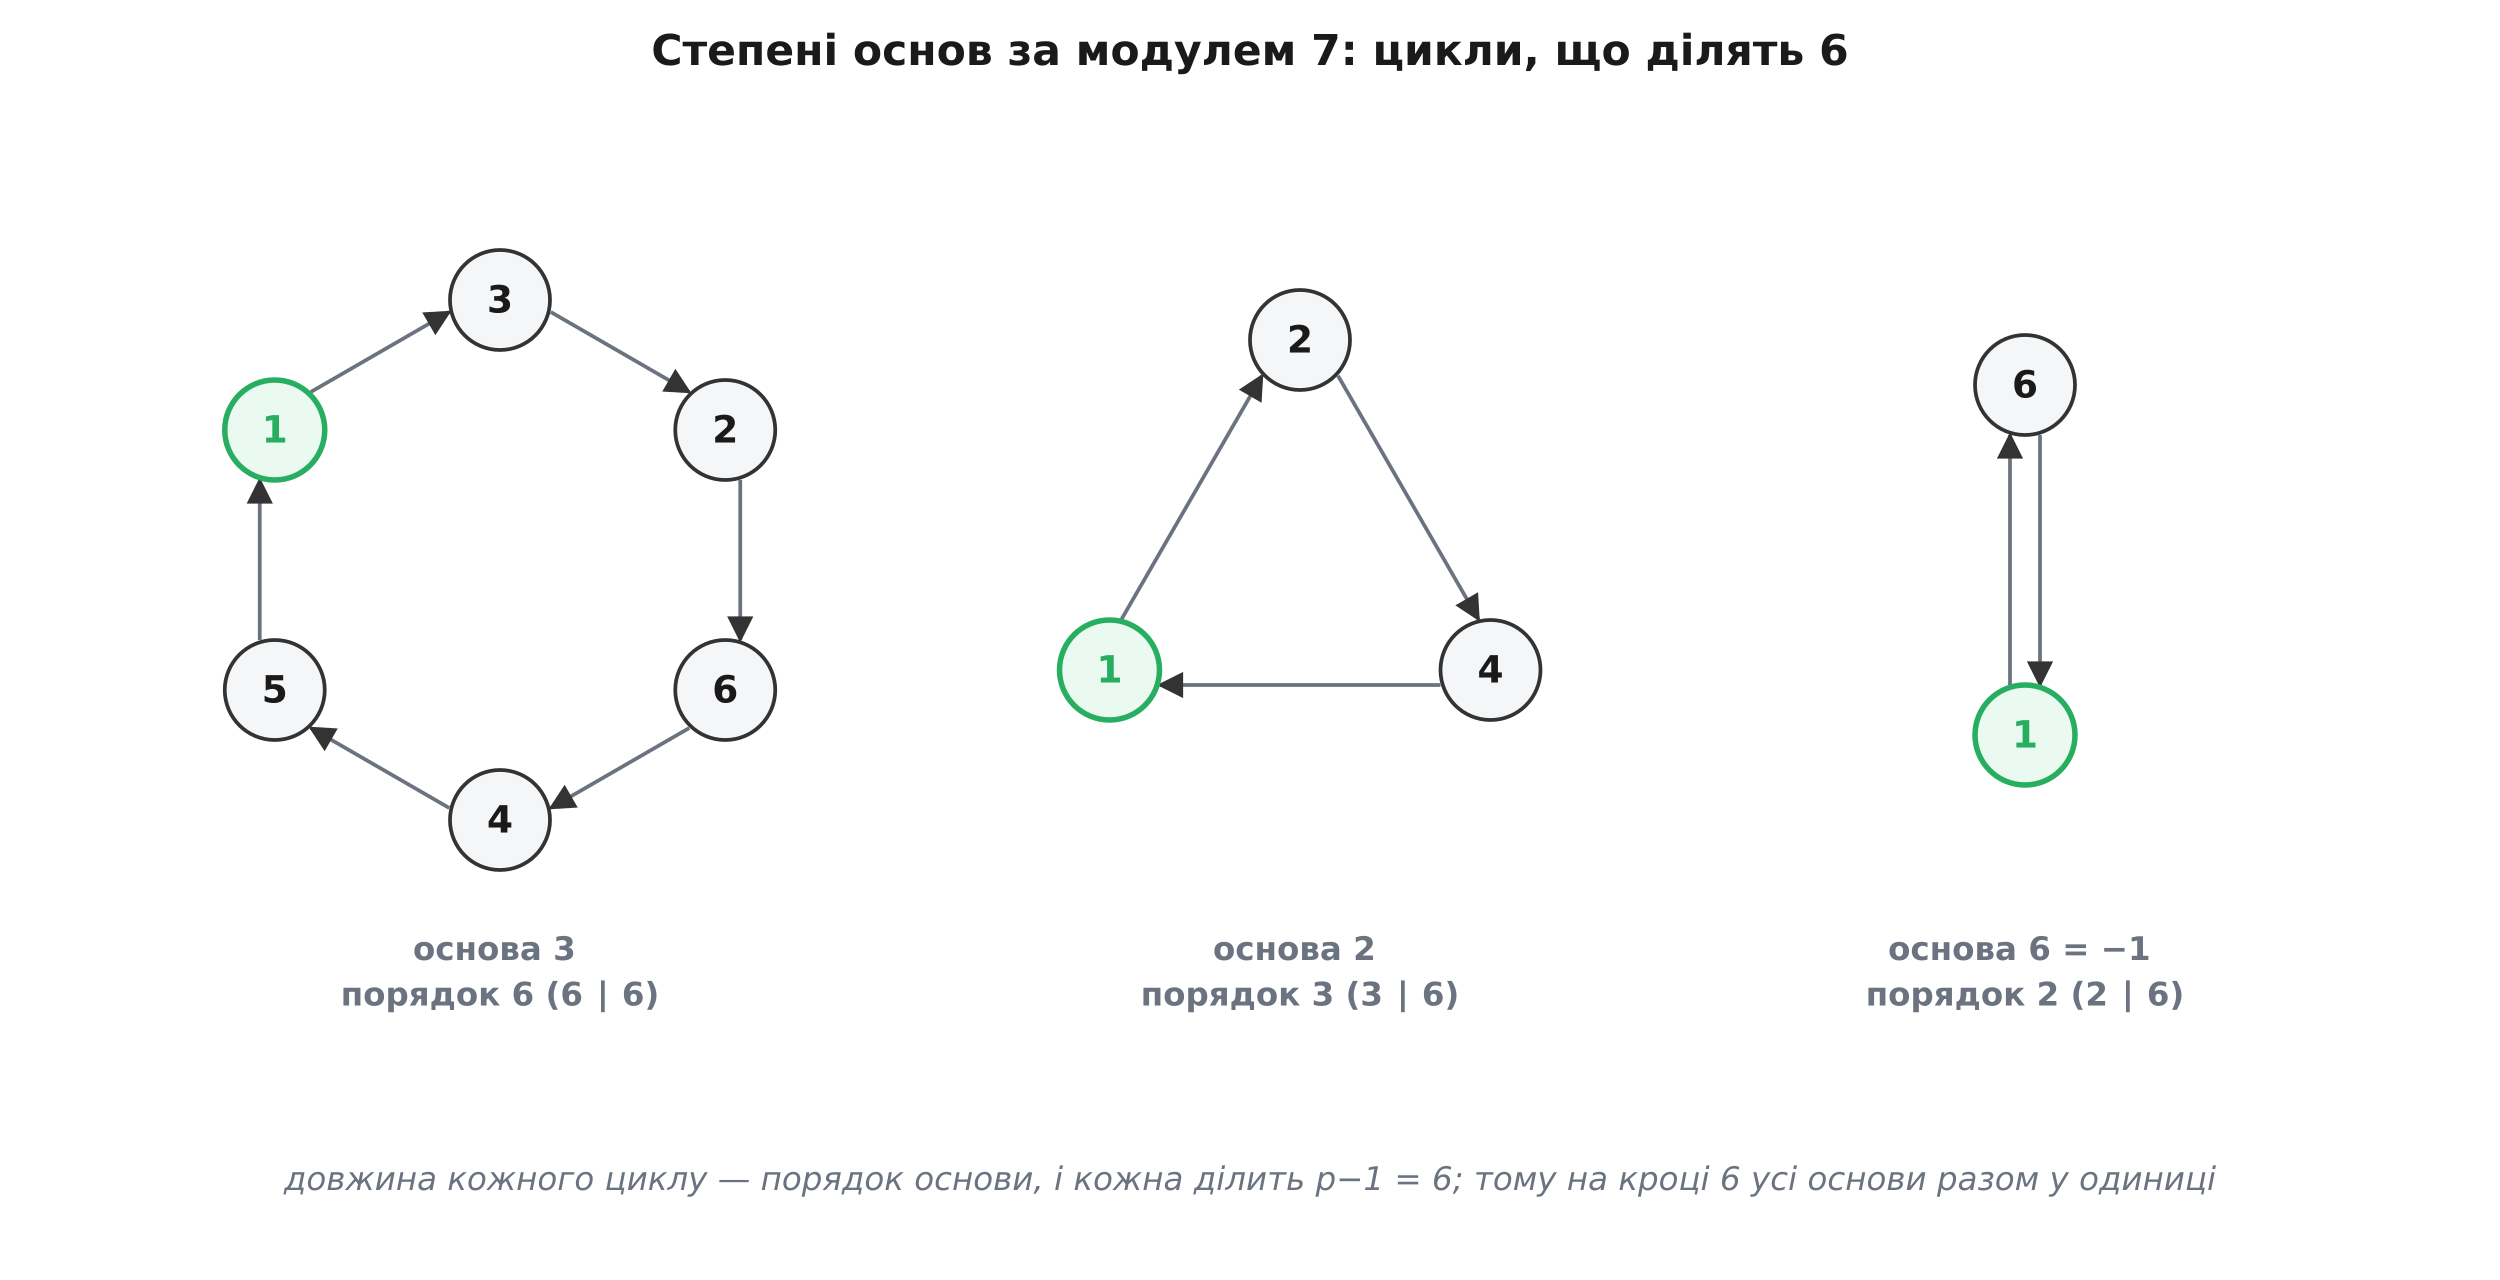
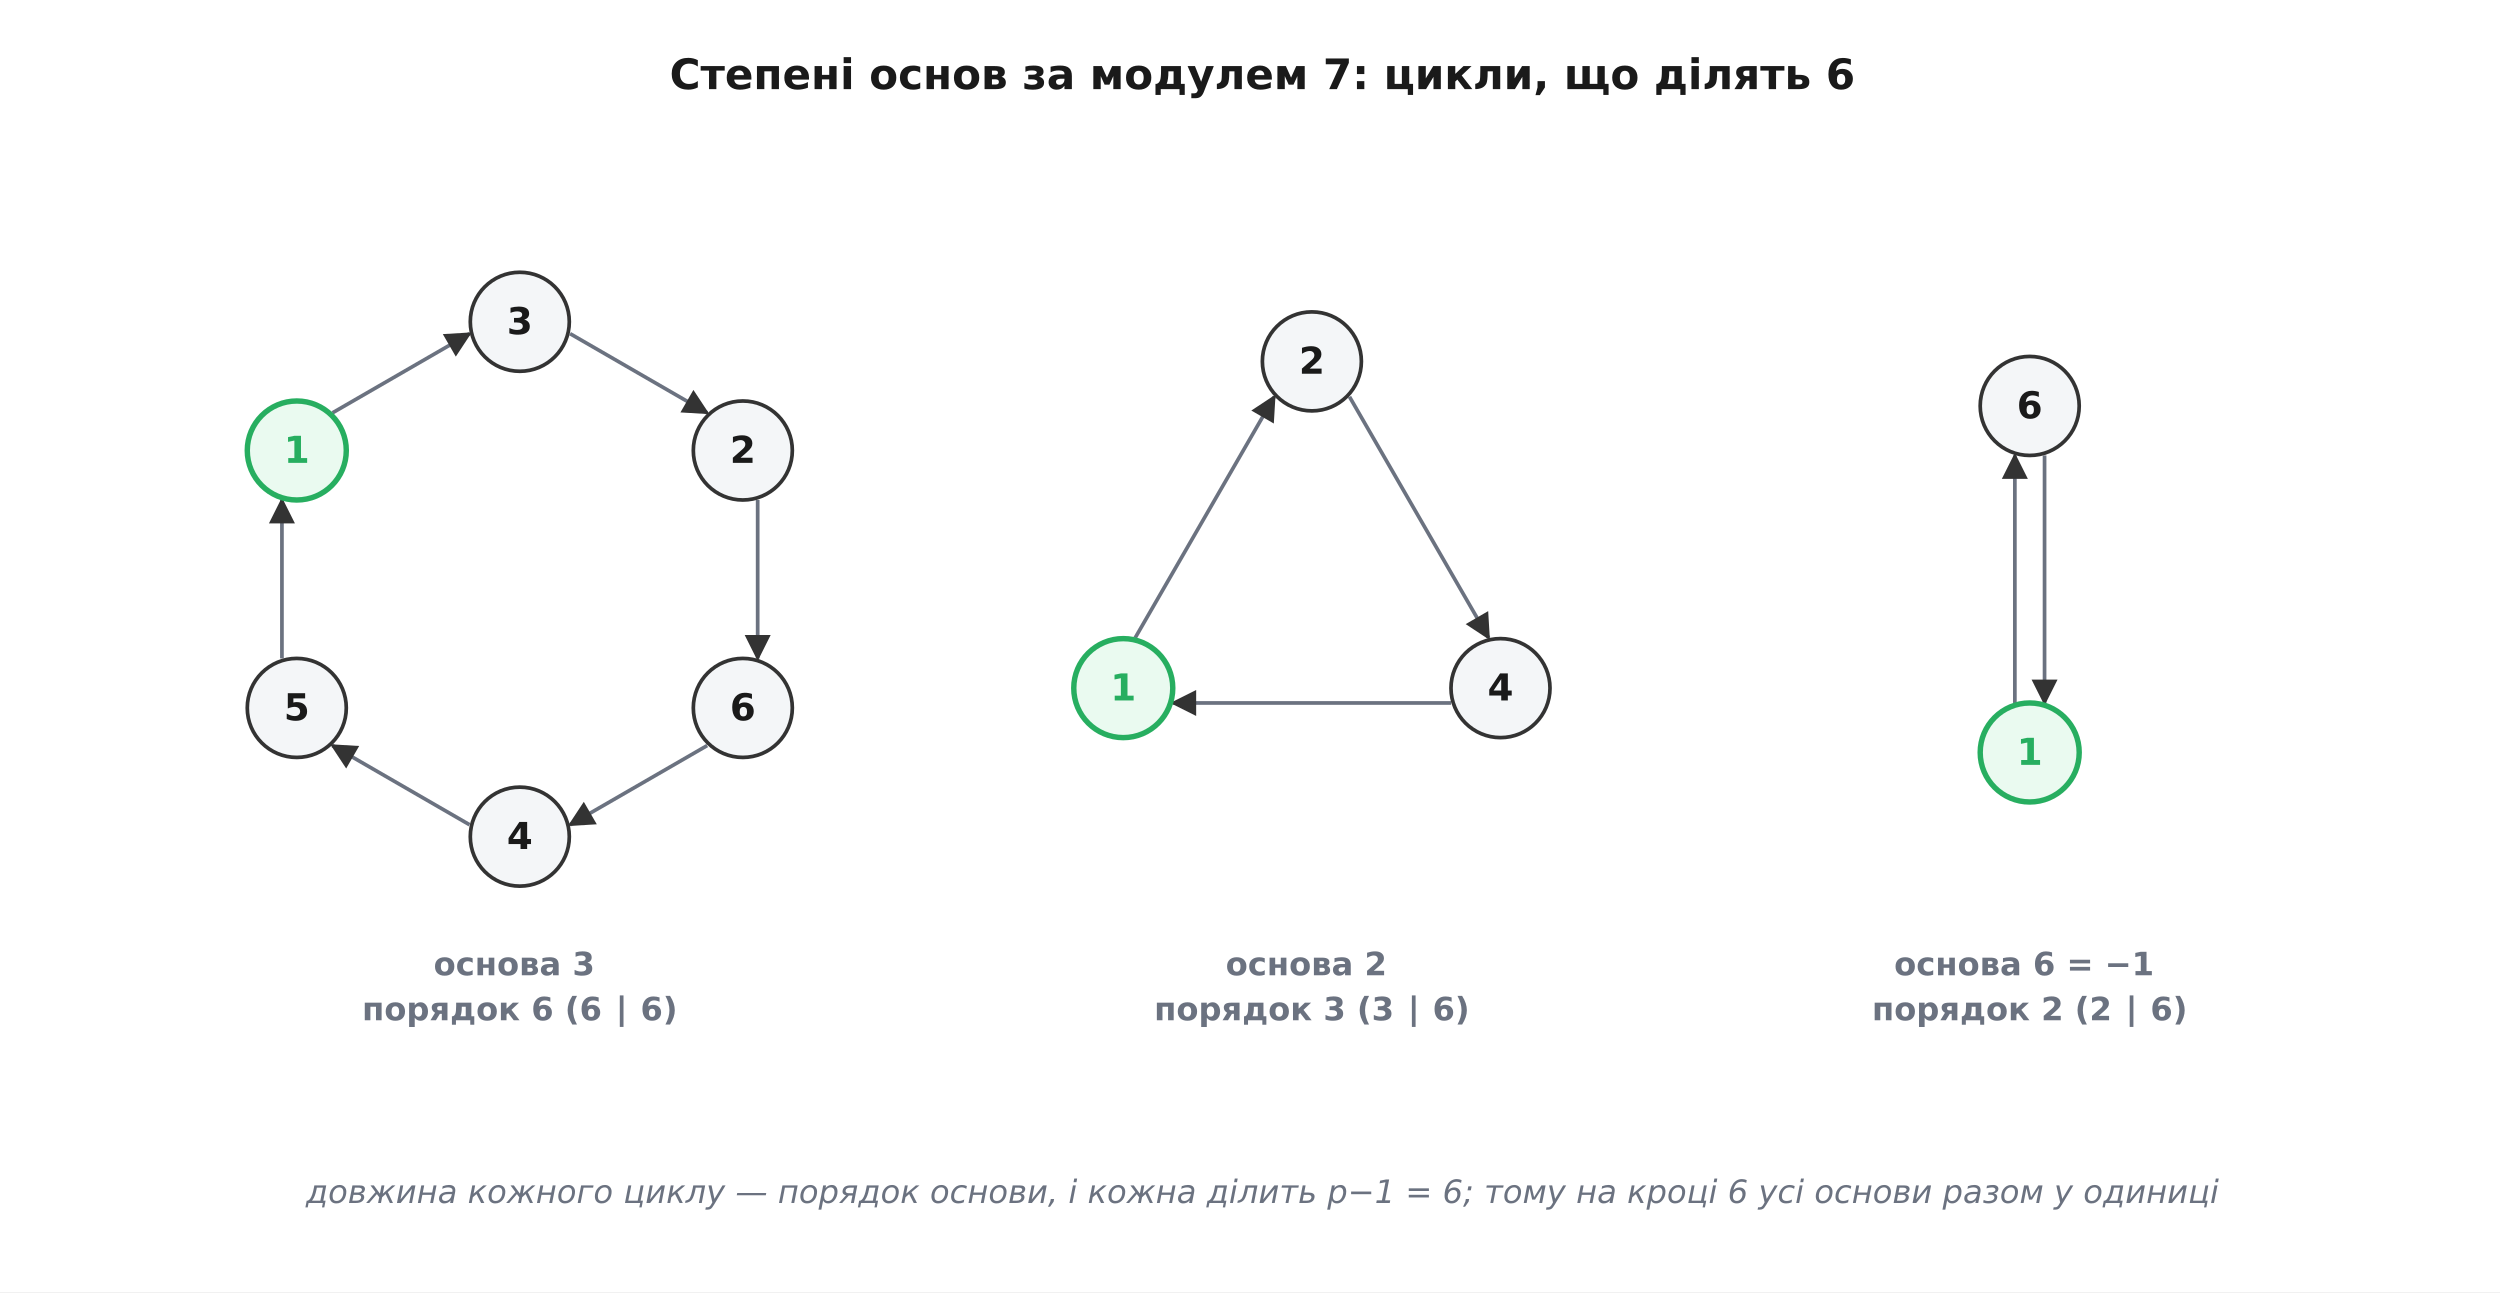
- <svg xmlns="http://www.w3.org/2000/svg" viewBox="0 0 1000 512" font-family="'Segoe UI', 'DejaVu Sans', Arial, sans-serif">
-   <rect width="1000" height="512" fill="#ffffff" />
+ <svg xmlns="http://www.w3.org/2000/svg" viewBox="-10 -10 1010 522" font-family="'Segoe UI', 'DejaVu Sans', Arial, sans-serif">
+   <rect x="-10" y="-10" width="1010" height="522" fill="#ffffff" />
  <defs>
    <marker id="arrow" viewBox="0 0 10 10" refX="9" refY="5" markerWidth="7" markerHeight="7" orient="auto-start-reverse">
      <path d="M0 0 L10 5 L0 10 z" fill="#333333" />
    </marker>
  </defs>
  <text x="500.0" y="26.0" font-family="'Segoe UI', 'DejaVu Sans', Arial, sans-serif" font-size="17" fill="#1a1a1a" text-anchor="middle" font-weight="700">Степені основ за модулем 7: цикли, що ділять 6</text>
  <line x1="220.3" y1="124.8" x2="275.7" y2="156.8" stroke="#6b7280" stroke-width="1.5" marker-end="url(#arrow)" />
  <line x1="296.1" y1="192.0" x2="296.1" y2="256.0" stroke="#6b7280" stroke-width="1.5" marker-end="url(#arrow)" />
  <line x1="275.7" y1="291.2" x2="220.3" y2="323.2" stroke="#6b7280" stroke-width="1.5" marker-end="url(#arrow)" />
  <line x1="179.7" y1="323.2" x2="124.3" y2="291.2" stroke="#6b7280" stroke-width="1.5" marker-end="url(#arrow)" />
  <line x1="103.9" y1="256.0" x2="103.9" y2="192.0" stroke="#6b7280" stroke-width="1.5" marker-end="url(#arrow)" />
  <line x1="124.3" y1="156.8" x2="179.7" y2="124.8" stroke="#6b7280" stroke-width="1.5" marker-end="url(#arrow)" />
  <circle cx="200.0" cy="120.0" r="20.0" fill="#f4f6f8" stroke="#333333" stroke-width="1.5" />
  <text x="200.0" y="125.0" font-family="'Segoe UI', 'DejaVu Sans', Arial, sans-serif" font-size="15" fill="#1a1a1a" text-anchor="middle" font-weight="700">3</text>
  <circle cx="290.1" cy="172.0" r="20.0" fill="#f4f6f8" stroke="#333333" stroke-width="1.5" />
  <text x="290.1" y="177.0" font-family="'Segoe UI', 'DejaVu Sans', Arial, sans-serif" font-size="15" fill="#1a1a1a" text-anchor="middle" font-weight="700">2</text>
  <circle cx="290.1" cy="276.0" r="20.0" fill="#f4f6f8" stroke="#333333" stroke-width="1.5" />
  <text x="290.1" y="281.0" font-family="'Segoe UI', 'DejaVu Sans', Arial, sans-serif" font-size="15" fill="#1a1a1a" text-anchor="middle" font-weight="700">6</text>
  <circle cx="200.0" cy="328.0" r="20.0" fill="#f4f6f8" stroke="#333333" stroke-width="1.5" />
  <text x="200.0" y="333.0" font-family="'Segoe UI', 'DejaVu Sans', Arial, sans-serif" font-size="15" fill="#1a1a1a" text-anchor="middle" font-weight="700">4</text>
  <circle cx="109.9" cy="276.0" r="20.0" fill="#f4f6f8" stroke="#333333" stroke-width="1.5" />
  <text x="109.9" y="281.0" font-family="'Segoe UI', 'DejaVu Sans', Arial, sans-serif" font-size="15" fill="#1a1a1a" text-anchor="middle" font-weight="700">5</text>
  <circle cx="109.9" cy="172.0" r="20.0" fill="#eafaf0" stroke="#27ae60" stroke-width="2.2" />
  <text x="109.9" y="177.0" font-family="'Segoe UI', 'DejaVu Sans', Arial, sans-serif" font-size="15" fill="#27ae60" text-anchor="middle" font-weight="700">1</text>
  <text x="200.0" y="384.0" font-family="'Segoe UI', 'DejaVu Sans', Arial, sans-serif" font-size="13" fill="#6b7280" text-anchor="middle" font-weight="700">
    <tspan x="200.0" dy="0.0">основа 3</tspan>
    <tspan x="200.0" dy="18.2">порядок 6   (6 ∣ 6)</tspan>
  </text>
  <line x1="535.2" y1="150.3" x2="591.4" y2="247.7" stroke="#6b7280" stroke-width="1.5" marker-end="url(#arrow)" />
  <line x1="576.2" y1="274.0" x2="463.8" y2="274.0" stroke="#6b7280" stroke-width="1.5" marker-end="url(#arrow)" />
  <line x1="448.6" y1="247.7" x2="504.8" y2="150.3" stroke="#6b7280" stroke-width="1.5" marker-end="url(#arrow)" />
  <circle cx="520.0" cy="136.0" r="20.0" fill="#f4f6f8" stroke="#333333" stroke-width="1.5" />
  <text x="520.0" y="141.0" font-family="'Segoe UI', 'DejaVu Sans', Arial, sans-serif" font-size="15" fill="#1a1a1a" text-anchor="middle" font-weight="700">2</text>
  <circle cx="596.2" cy="268.0" r="20.0" fill="#f4f6f8" stroke="#333333" stroke-width="1.5" />
  <text x="596.2" y="273.0" font-family="'Segoe UI', 'DejaVu Sans', Arial, sans-serif" font-size="15" fill="#1a1a1a" text-anchor="middle" font-weight="700">4</text>
  <circle cx="443.8" cy="268.0" r="20.0" fill="#eafaf0" stroke="#27ae60" stroke-width="2.2" />
  <text x="443.8" y="273.0" font-family="'Segoe UI', 'DejaVu Sans', Arial, sans-serif" font-size="15" fill="#27ae60" text-anchor="middle" font-weight="700">1</text>
  <text x="520.0" y="384.0" font-family="'Segoe UI', 'DejaVu Sans', Arial, sans-serif" font-size="13" fill="#6b7280" text-anchor="middle" font-weight="700">
    <tspan x="520.0" dy="0.0">основа 2</tspan>
    <tspan x="520.0" dy="18.2">порядок 3   (3 ∣ 6)</tspan>
  </text>
  <line x1="816.0" y1="174.0" x2="816.0" y2="274.0" stroke="#6b7280" stroke-width="1.5" marker-end="url(#arrow)" />
  <line x1="804.0" y1="274.0" x2="804.0" y2="174.0" stroke="#6b7280" stroke-width="1.5" marker-end="url(#arrow)" />
  <circle cx="810.0" cy="154.0" r="20.0" fill="#f4f6f8" stroke="#333333" stroke-width="1.5" />
  <text x="810.0" y="159.0" font-family="'Segoe UI', 'DejaVu Sans', Arial, sans-serif" font-size="15" fill="#1a1a1a" text-anchor="middle" font-weight="700">6</text>
  <circle cx="810.0" cy="294.0" r="20.0" fill="#eafaf0" stroke="#27ae60" stroke-width="2.2" />
  <text x="810.0" y="299.0" font-family="'Segoe UI', 'DejaVu Sans', Arial, sans-serif" font-size="15" fill="#27ae60" text-anchor="middle" font-weight="700">1</text>
  <text x="810.0" y="384.0" font-family="'Segoe UI', 'DejaVu Sans', Arial, sans-serif" font-size="13" fill="#6b7280" text-anchor="middle" font-weight="700">
    <tspan x="810.0" dy="0.0">основа 6 = −1</tspan>
    <tspan x="810.0" dy="18.2">порядок 2   (2 ∣ 6)</tspan>
  </text>
  <text x="500.0" y="476.0" font-family="'Segoe UI', 'DejaVu Sans', Arial, sans-serif" font-size="13" fill="#6b7280" text-anchor="middle" font-style="italic">довжина кожного циклу — порядок основи, і кожна ділить p−1 = 6; тому на кроці 6 усі основи разом у одиниці</text>
</svg>
